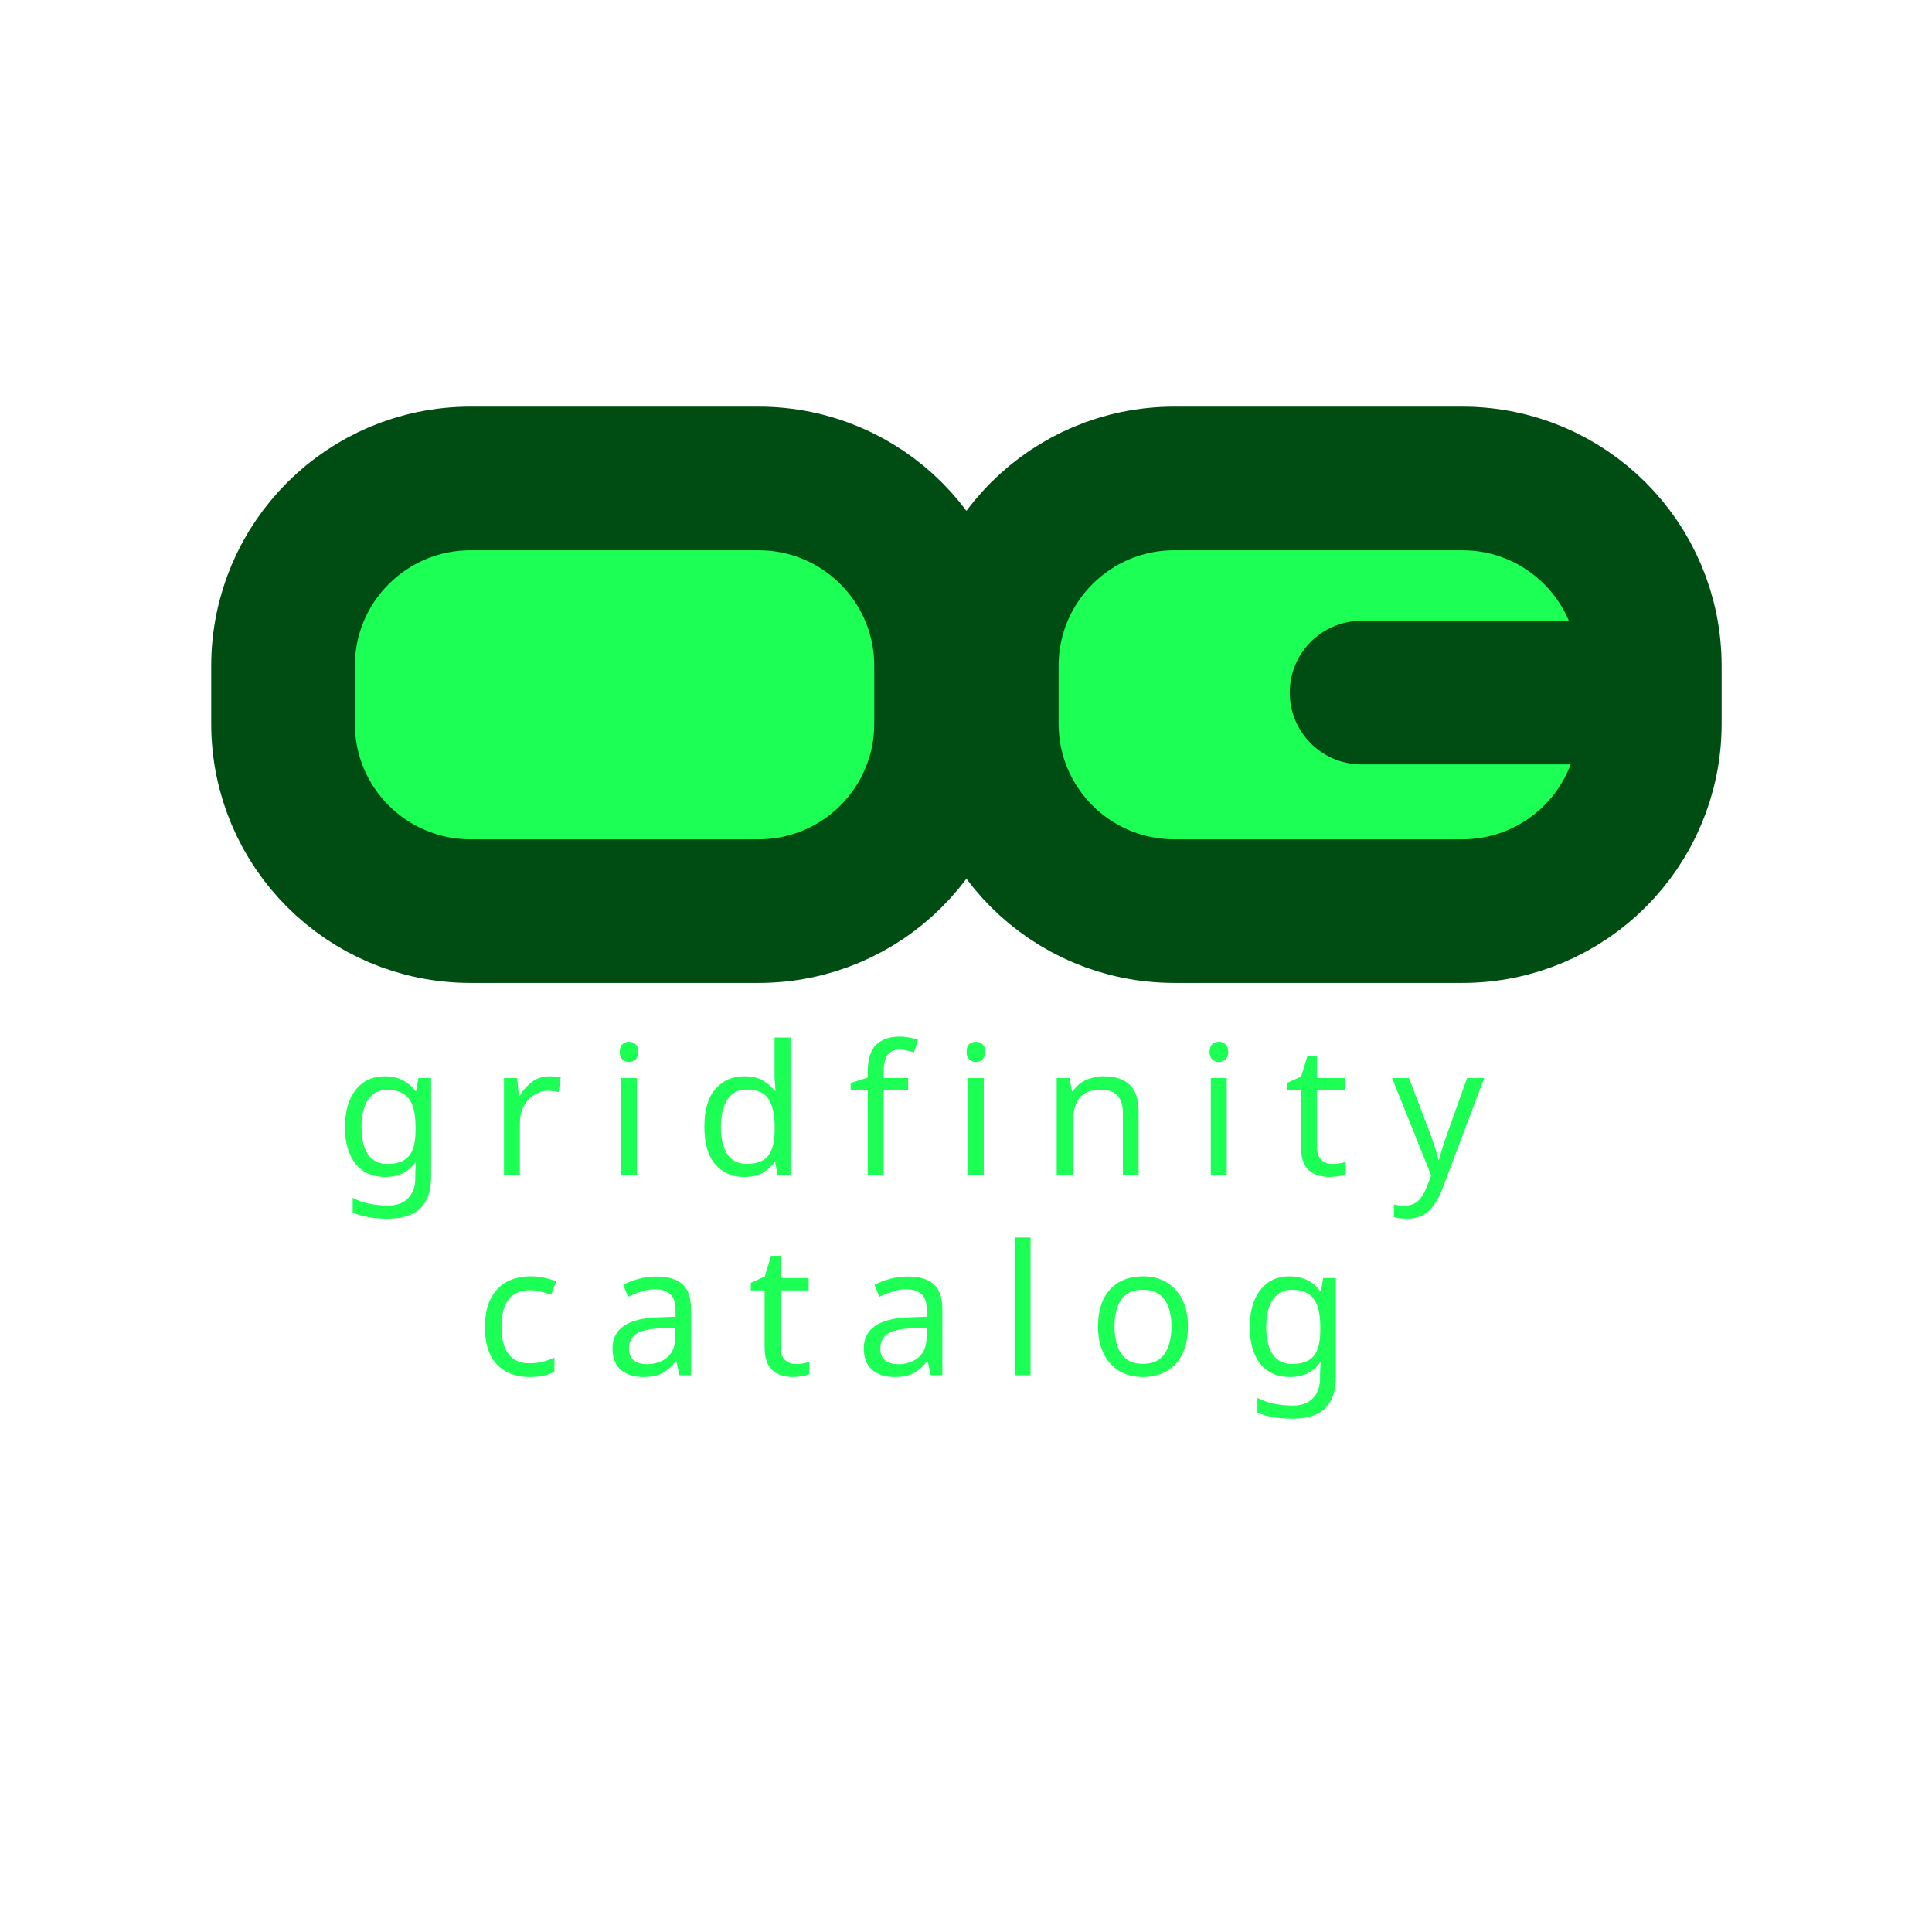
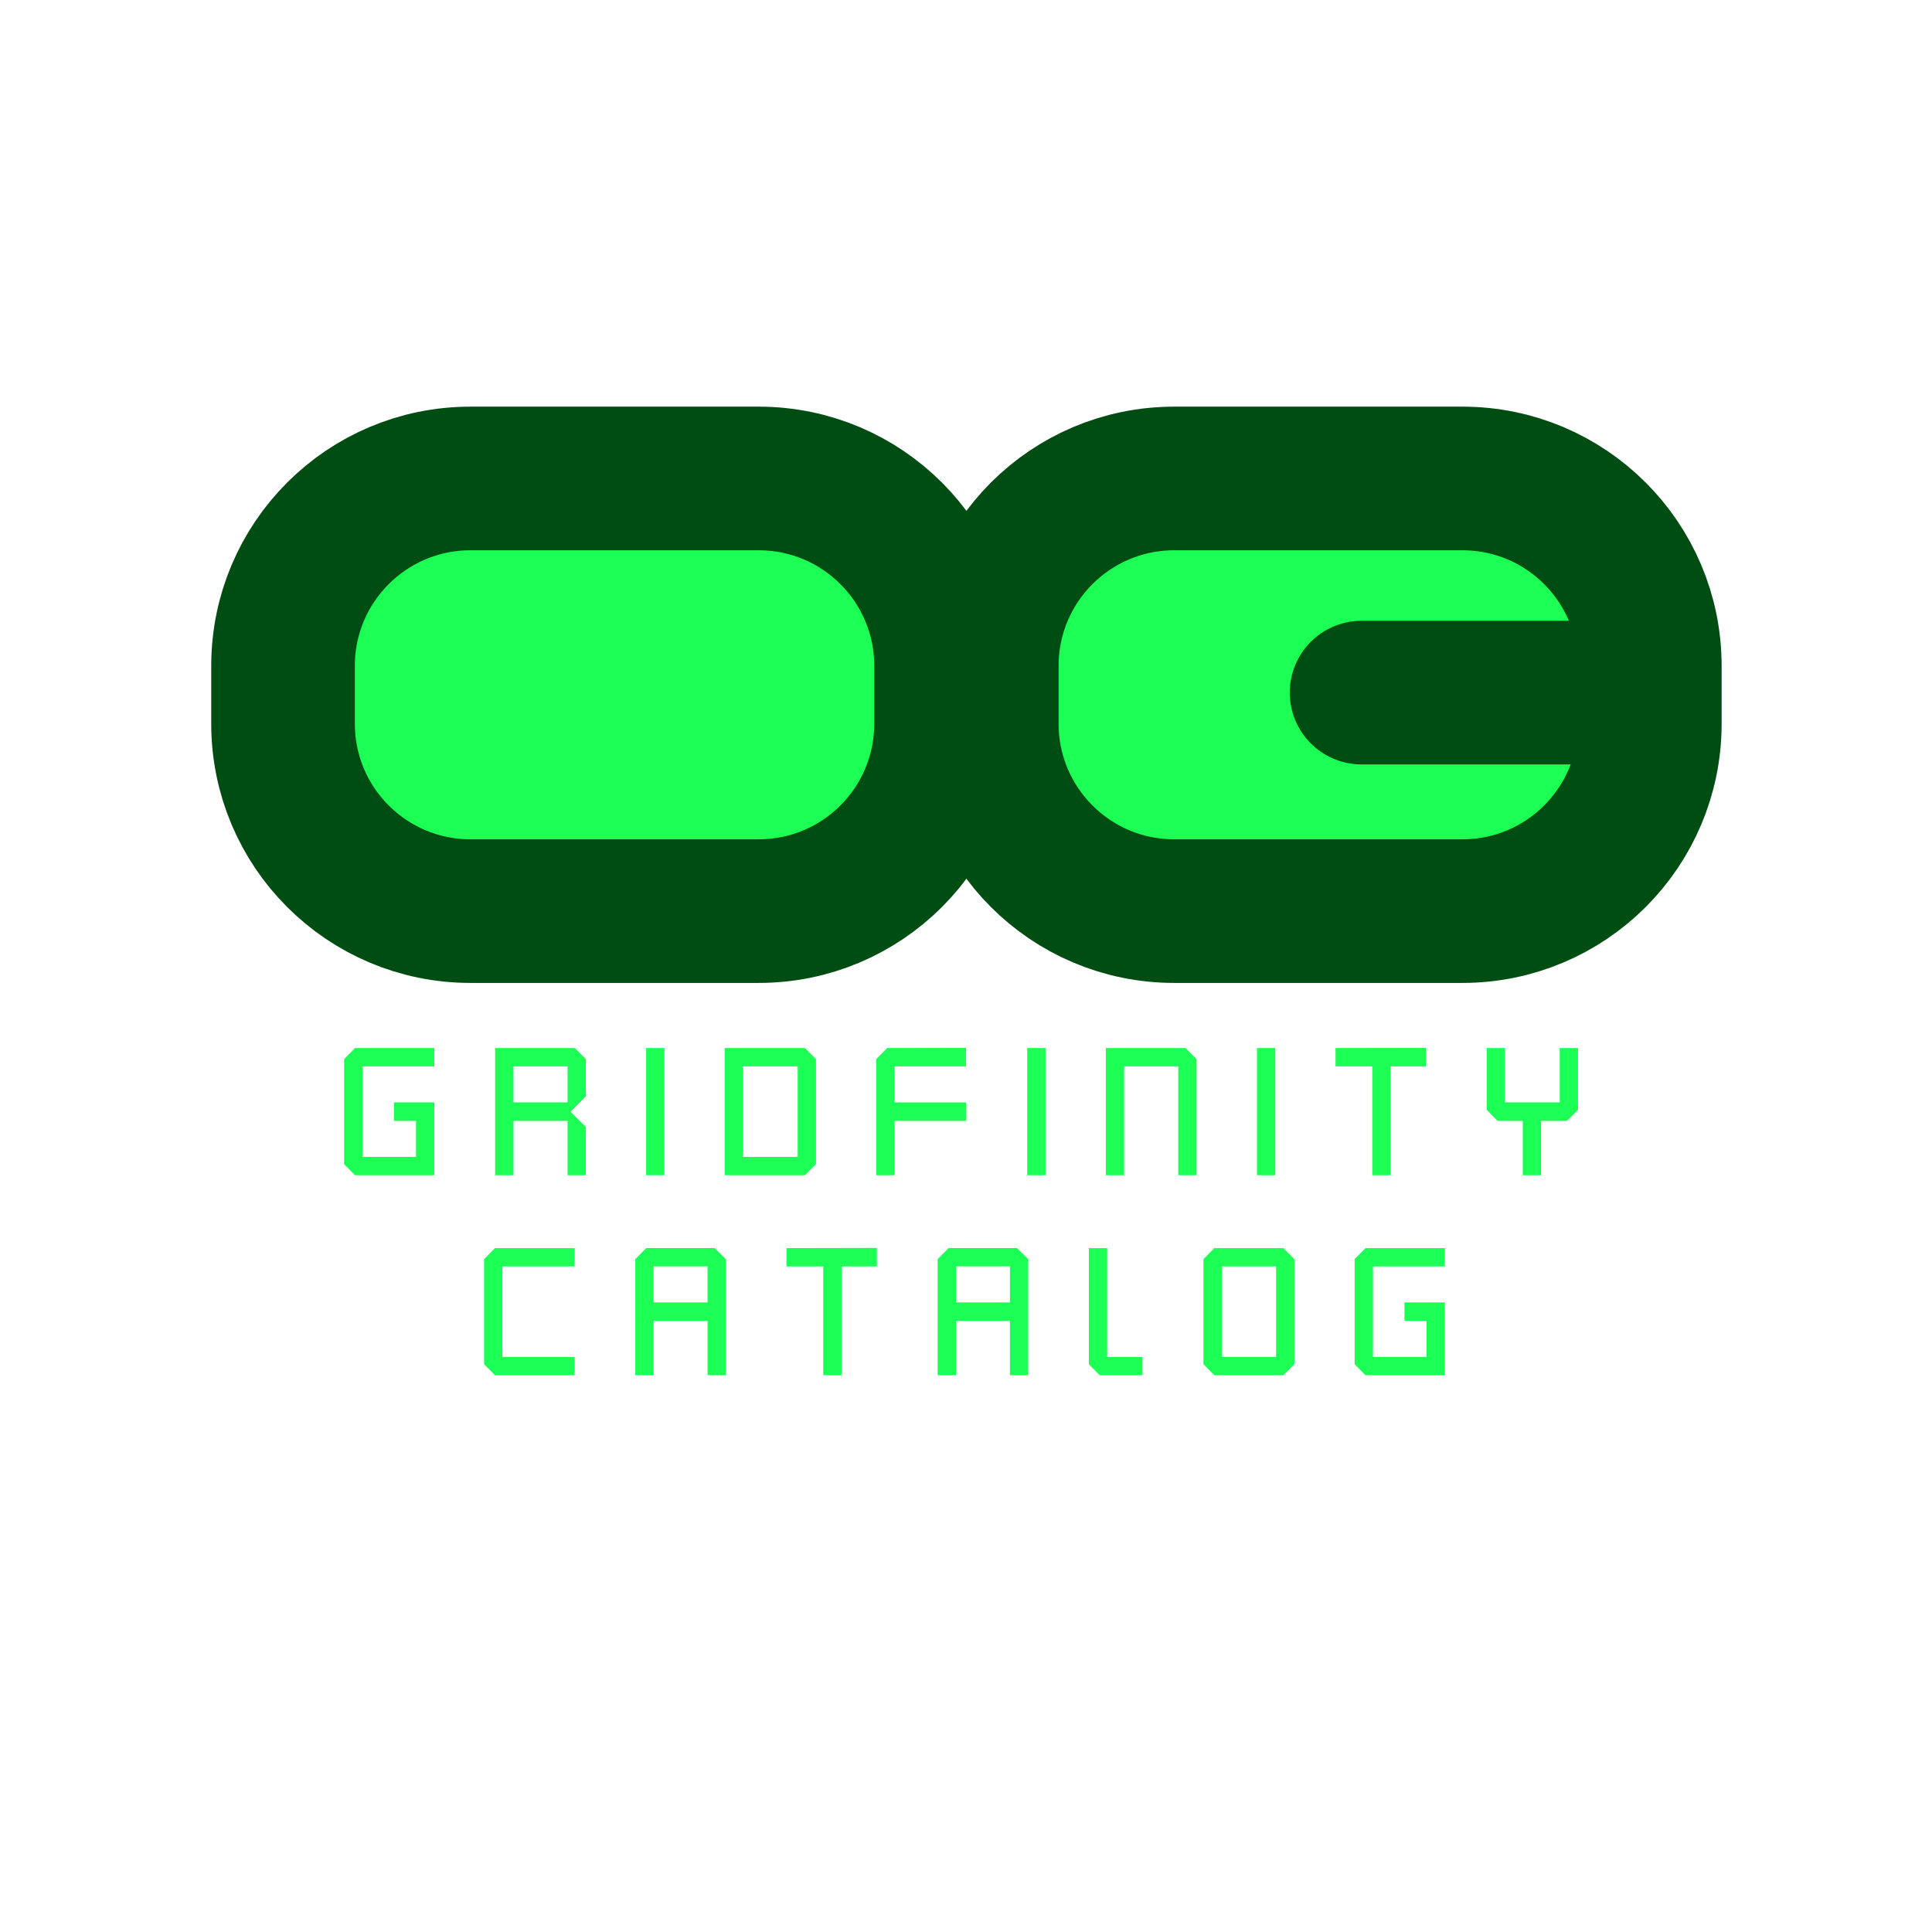
<svg xmlns="http://www.w3.org/2000/svg" width="1024" height="1024" viewBox="0 0 270.933 270.933" version="1.1" id="svg275">
  <defs id="defs272" />
  <g id="layer1">
    <rect style="fill:#1cff55;fill-opacity:1;stroke:#004d13;stroke-width:20.142;stroke-linecap:butt;stroke-linejoin:round;stroke-dasharray:none;stroke-opacity:1;paint-order:normal" id="rect3586" width="60.671" height="92.977" x="-127.769" y="138.383" ry="26.275" transform="rotate(-90)" />
    <rect style="fill:#1cff55;fill-opacity:1;stroke:#004d13;stroke-width:20.142;stroke-linecap:butt;stroke-linejoin:round;stroke-dasharray:none;stroke-opacity:1;paint-order:normal" id="rect3528" width="60.671" height="92.977" x="-127.769" y="39.692" ry="26.275" transform="rotate(-90)" />
    <path style="fill:#007012;fill-opacity:1;stroke:#004d13;stroke-width:20.142;stroke-linecap:round;stroke-linejoin:round;stroke-dasharray:none;stroke-opacity:1;paint-order:normal" d="m 190.935,97.126 h 29.726" id="path3532" />
-     <text xml:space="preserve" style="font-style:normal;font-variant:normal;font-weight:normal;font-stretch:normal;font-size:25.4px;font-family:'Karnivore Lite';-inkscape-font-specification:'Karnivore Lite';letter-spacing:5.911px;fill:#1cff55;stroke:none;stroke-width:0.2;stroke-linecap:round;stroke-linejoin:round;stroke-dasharray:none;stroke-opacity:1;fill-opacity:1" x="46.987" y="164.805" id="text525">
-       <tspan id="tspan523" style="font-style:normal;font-variant:normal;font-weight:normal;font-stretch:normal;font-family:'Karnivore Lite';-inkscape-font-specification:'Karnivore Lite';stroke-width:0.2;stroke-dasharray:none;stroke:none;stroke-opacity:1;fill:#1cff55;fill-opacity:1" x="46.987" y="164.805">gridfinity</tspan>
-     </text>
-     <text xml:space="preserve" style="font-style:normal;font-variant:normal;font-weight:normal;font-stretch:normal;font-size:25.4px;font-family:'Karnivore Lite';-inkscape-font-specification:'Karnivore Lite';letter-spacing:5.911px;fill:#1cff55;stroke:none;stroke-width:0.2;stroke-linecap:round;stroke-linejoin:round;stroke-dasharray:none;stroke-opacity:1;fill-opacity:1" x="66.617" y="192.857" id="text951">
-       <tspan id="tspan949" style="font-style:normal;font-variant:normal;font-weight:normal;font-stretch:normal;font-family:'Karnivore Lite';-inkscape-font-specification:'Karnivore Lite';stroke-width:0.2;stroke-dasharray:none;stroke:none;stroke-opacity:1;fill:#1cff55;fill-opacity:1" x="66.617" y="192.857">catalog</tspan>
-     </text>
+     <g aria-label="gridfinity" id="text525" style="font-size:25.4px;font-family:'Karnivore Lite';-inkscape-font-specification:'Karnivore Lite';letter-spacing:5.911px;fill:#1cff55;stroke-width:0.2;stroke-linecap:round;stroke-linejoin:round">
+       <path d="m 60.906,154.594 v 10.211 h -11.125 l -1.524,-1.549 v -14.732 l 1.524,-1.549 h 11.125 v 2.565 h -10.084 v 12.7 h 7.518 v -5.055 h -3.099 v -2.591 z" id="path294" />
+       <path d="m 71.999,154.594 h 7.595 v -5.055 h -7.595 z m 10.16,3.454 v 6.756 h -2.565 v -7.62 h -7.595 v 7.62 h -2.565 v -17.831 h 11.176 l 1.549,1.549 v 5.207 l -2.159,2.159 z" id="path296" />
+       <path d="m 93.175,146.974 v 17.831 h -2.565 v -17.831 z" id="path298" />
+       <path d="m 104.191,162.24 h 7.671 v -12.7 h -7.671 z m 10.236,-13.716 v 14.732 l -1.549,1.549 h -11.252 v -17.831 h 11.252 z" id="path300" />
+       <path d="m 135.502,157.185 h -10.058 v 7.62 h -2.565 v -16.281 l 1.524,-1.549 11.074,-0.025 v 2.591 h -10.033 v 5.055 h 10.058 z" id="path302" />
+       <path d="m 146.62,146.974 v 17.831 h -2.565 v -17.831 z" id="path304" />
+       <path d="m 167.796,148.524 v 16.281 h -2.565 v -15.265 h -7.595 v 15.265 h -2.565 v -17.831 h 11.176 z" id="path306" />
+       <path d="m 178.837,146.974 v 17.831 h -2.565 v -17.831 z" id="path308" />
+       <path d="m 199.963,146.949 v 2.591 h -4.953 v 15.265 h -2.565 v -15.265 h -5.156 v -2.565 z" id="path310" />
+       <path d="m 221.291,146.974 v 8.661 l -1.549,1.549 h -3.632 v 7.62 h -2.565 v -7.62 h -3.531 l -1.524,-1.549 v -8.661 h 2.565 v 7.62 h 7.671 v -7.62 z" id="path312" />
+     </g>
+     <g aria-label="catalog" id="text951" style="font-size:25.4px;font-family:'Karnivore Lite';-inkscape-font-specification:'Karnivore Lite';letter-spacing:5.911px;fill:#1cff55;stroke-width:0.2;stroke-linecap:round;stroke-linejoin:round">
+       <path d="m 80.587,190.292 v 2.565 h -11.176 l -1.524,-1.549 v -14.732 l 1.524,-1.549 h 11.176 v 2.565 h -10.135 v 12.7 z" id="path417" />
+       <path d="m 91.654,182.646 h 7.569 v -5.055 h -7.569 z m 10.135,-6.071 v 16.281 h -2.565 v -7.62 h -7.569 v 7.62 h -2.565 v -16.281 l 1.524,-1.549 h 9.601 z" id="path419" />
+       <path d="m 122.965,175.001 v 2.591 h -4.953 v 15.265 h -2.565 v -15.265 h -5.156 v -2.565 z" id="path421" />
+       <path d="m 134.057,182.646 h 7.569 v -5.055 h -7.569 z m 10.135,-6.071 v 16.281 h -2.565 v -7.62 h -7.569 v 7.62 h -2.565 v -16.281 l 1.524,-1.549 h 9.601 z" id="path423" />
+       <path d="m 160.212,190.292 v 2.565 h -5.994 l -1.524,-1.549 v -16.281 h 2.565 v 15.265 z" id="path425" />
+       <path d="m 171.329,190.292 h 7.62 v -12.7 h -7.62 z m 10.185,-13.716 v 14.732 l -1.549,1.549 h -9.677 l -1.524,-1.549 v -14.732 l 1.524,-1.549 h 9.677 z" id="path427" />
+       <path d="m 202.615,182.646 v 10.211 h -11.125 l -1.524,-1.549 v -14.732 l 1.524,-1.549 h 11.125 v 2.565 h -10.084 v 12.7 h 7.518 v -5.055 h -3.099 v -2.591 z" id="path429" />
+     </g>
  </g>
</svg>
